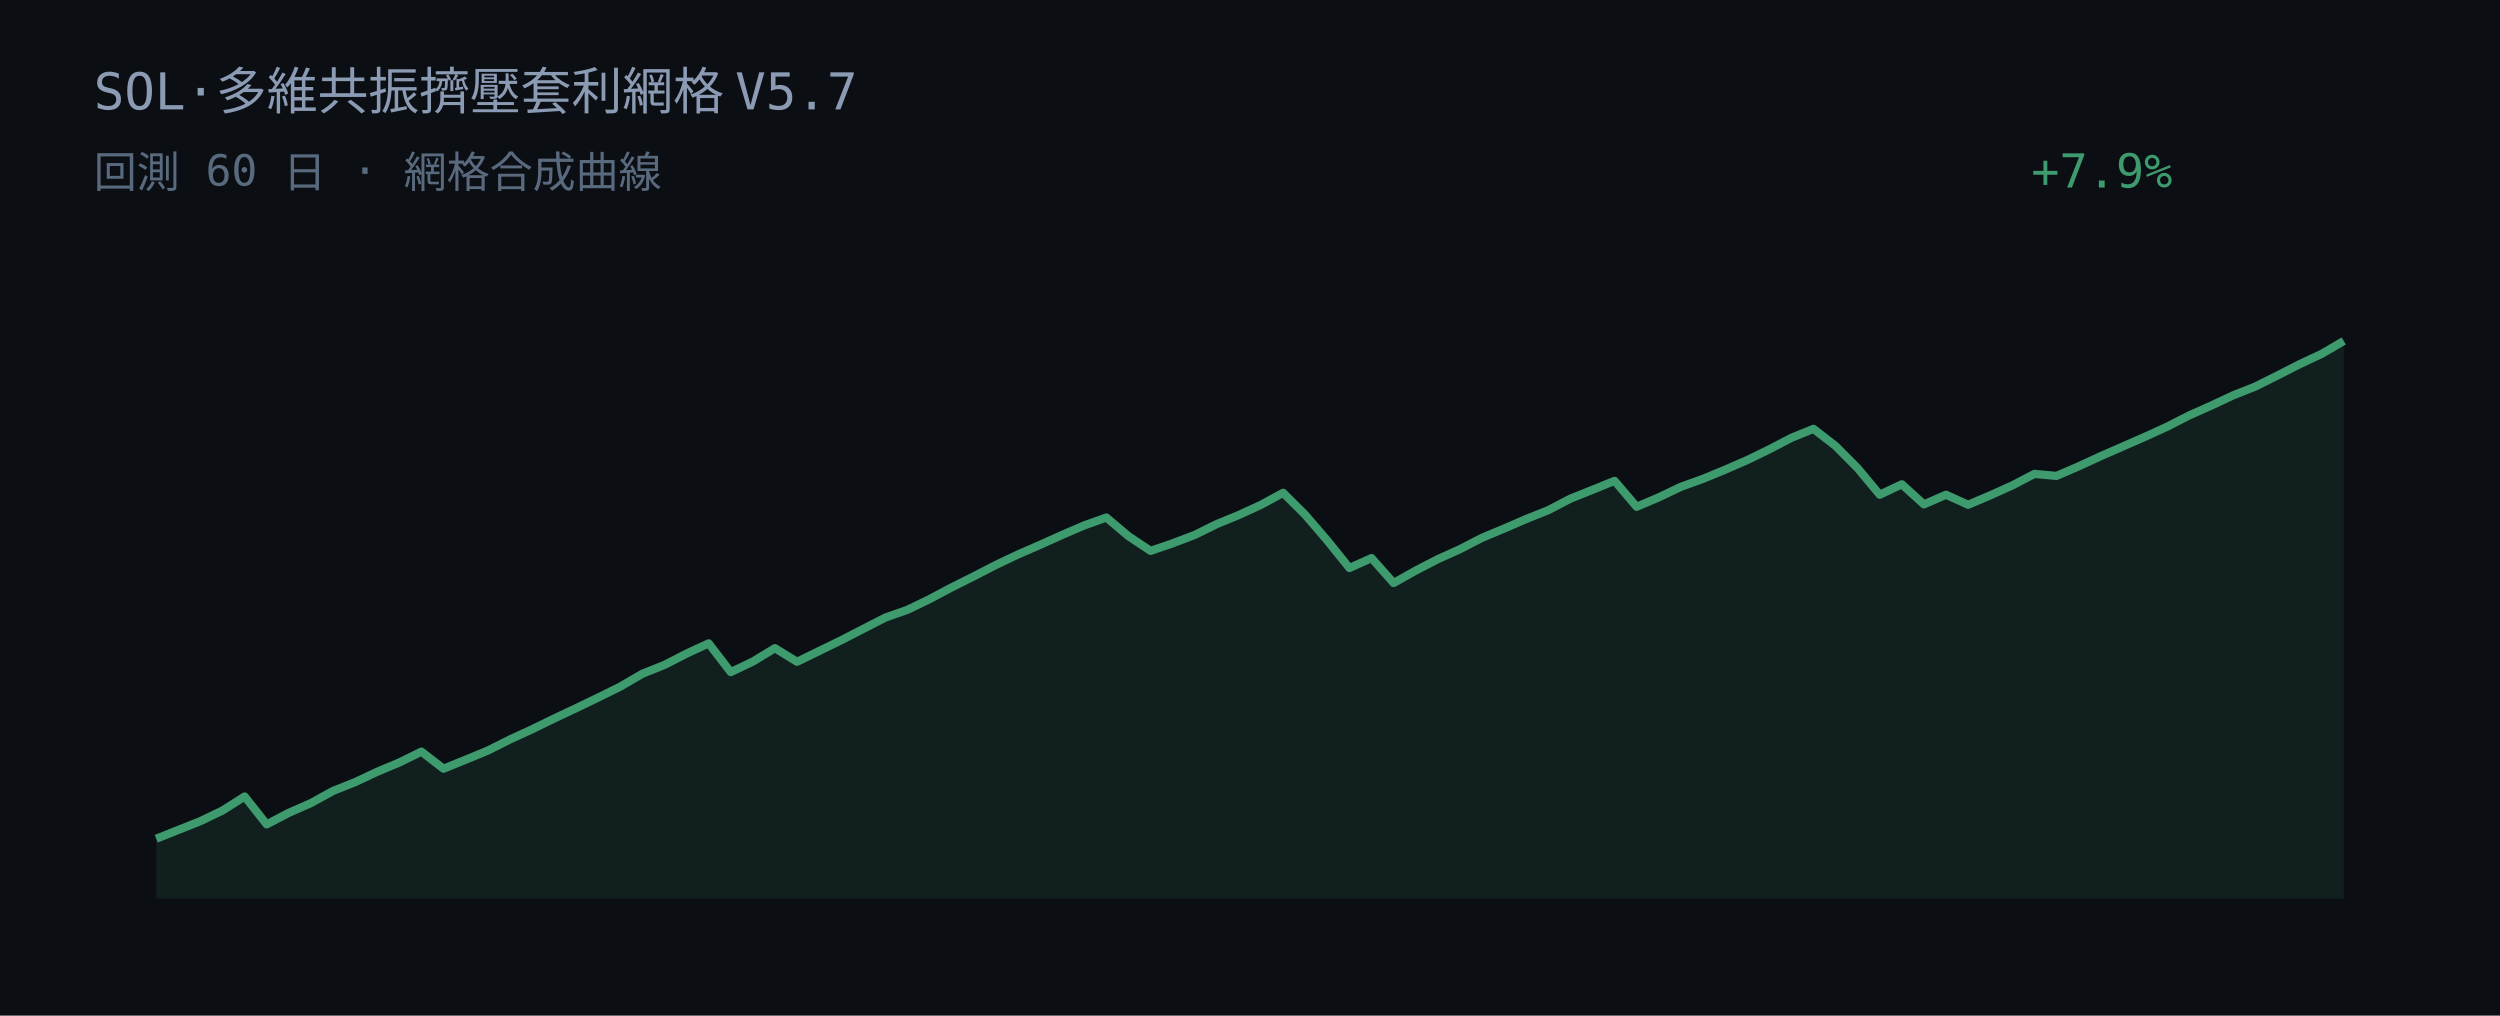
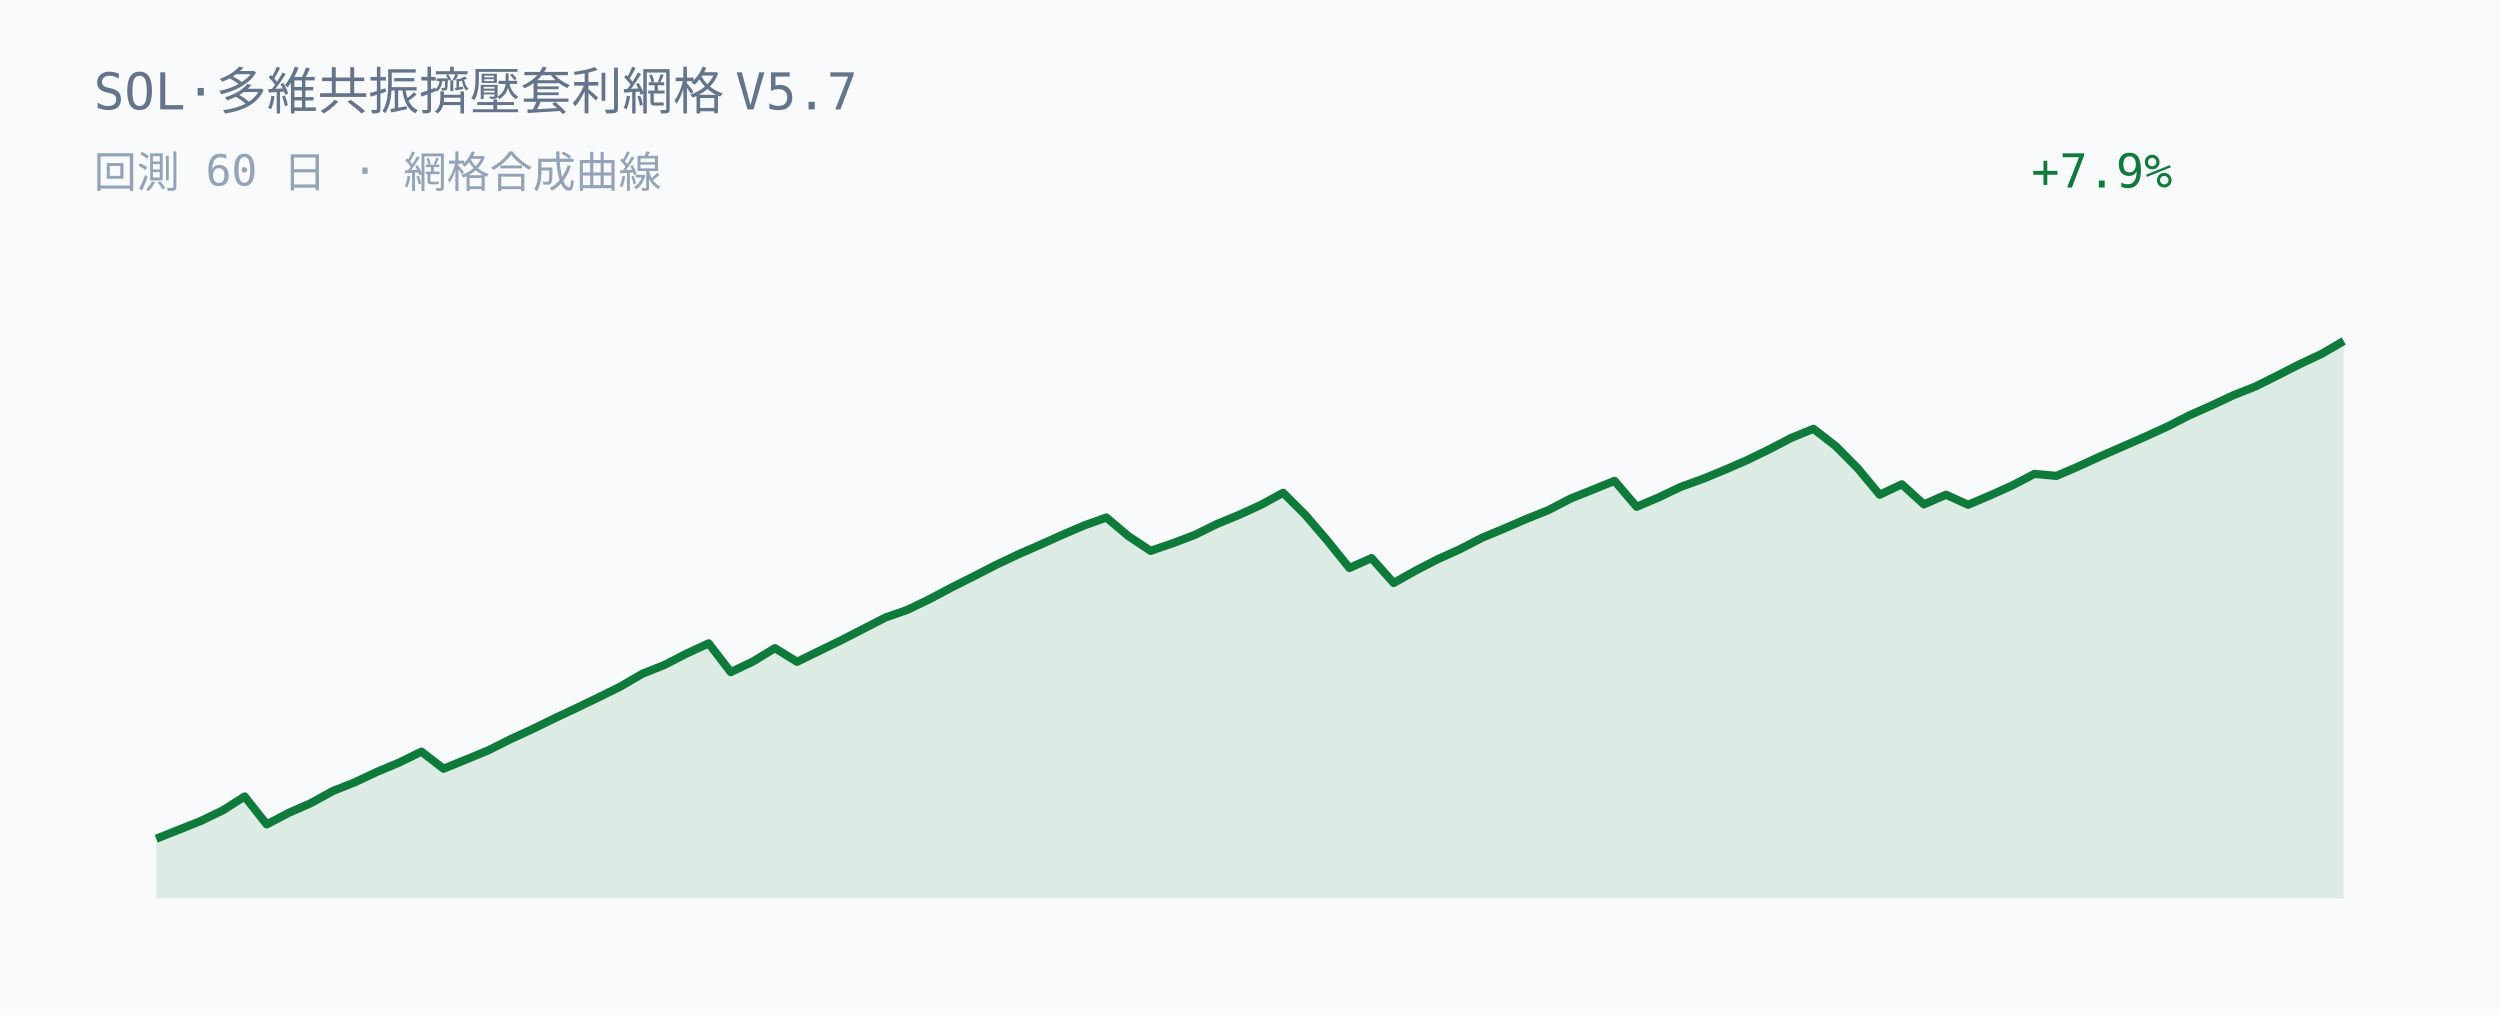
<svg xmlns="http://www.w3.org/2000/svg" width="640" height="260" viewBox="0 0 640 260">
-   <rect width="640" height="260" fill="#0b0f14" />
-   <text x="24" y="28" fill="#8b9bb4" font-family="JetBrains Mono, Consolas, monospace" font-size="13">SOL·多維共振擠壓套利網格 V5.7</text>
-   <text x="24" y="48" fill="#5a6a7e" font-family="JetBrains Mono, Consolas, monospace" font-size="11">回測 60 日 · 網格合成曲線</text>
-   <text x="520" y="48" fill="#3d9b6e" font-family="JetBrains Mono, Consolas, monospace" font-size="12">+7.9%</text>
-   <polygon points="40.00,230.00 40.00,214.71 45.66,212.46 51.31,210.21 56.97,207.49 62.63,203.90 68.28,211.04 73.94,208.08 79.60,205.59 85.25,202.48 90.91,200.23 96.57,197.57 102.22,195.20 107.88,192.42 113.54,196.79 119.19,194.49 124.85,192.16 130.51,189.32 136.16,186.72 141.82,183.96 147.47,181.30 153.13,178.57 158.79,175.78 164.44,172.49 170.10,170.22 175.76,167.32 181.41,164.70 187.07,172.06 192.73,169.36 198.38,165.93 204.04,169.42 209.70,166.66 215.35,163.90 221.01,160.99 226.67,158.09 232.32,156.11 237.98,153.37 243.64,150.37 249.29,147.54 254.95,144.63 260.61,141.94 266.26,139.48 271.92,136.93 277.58,134.50 283.23,132.48 288.89,137.26 294.55,141.02 300.20,139.09 305.86,136.94 311.52,134.15 317.17,131.83 322.83,129.23 328.48,126.16 334.14,131.80 339.80,138.39 345.45,145.41 351.11,142.87 356.77,149.25 362.42,146.07 368.08,143.15 373.74,140.60 379.39,137.68 385.05,135.32 390.71,132.87 396.36,130.61 402.02,127.66 407.68,125.39 413.33,123.10 418.99,129.74 424.65,127.32 430.30,124.63 435.96,122.59 441.62,120.25 447.27,117.79 452.93,115.04 458.59,112.09 464.24,109.78 469.90,114.16 475.56,119.86 481.21,126.65 486.87,123.98 492.53,129.12 498.18,126.65 503.84,129.22 509.49,126.82 515.15,124.27 520.81,121.32 526.46,121.83 532.12,119.39 537.78,116.78 543.43,114.31 549.09,111.83 554.75,109.25 560.40,106.36 566.06,103.84 571.72,101.19 577.37,98.95 583.03,96.13 588.69,93.24 594.34,90.59 600.00,87.29 600.00,230.00" fill="#3d9b6e" fill-opacity="0.12" />
-   <polyline points="40.00,214.71 45.66,212.46 51.31,210.21 56.97,207.49 62.63,203.90 68.28,211.04 73.94,208.08 79.60,205.59 85.25,202.48 90.91,200.23 96.57,197.57 102.22,195.20 107.88,192.42 113.54,196.79 119.19,194.49 124.85,192.16 130.51,189.32 136.16,186.72 141.82,183.96 147.47,181.30 153.13,178.57 158.79,175.78 164.44,172.49 170.10,170.22 175.76,167.32 181.41,164.70 187.07,172.06 192.73,169.36 198.38,165.93 204.04,169.42 209.70,166.66 215.35,163.90 221.01,160.99 226.67,158.09 232.32,156.11 237.98,153.37 243.64,150.37 249.29,147.54 254.95,144.63 260.61,141.94 266.26,139.48 271.92,136.93 277.58,134.50 283.23,132.48 288.89,137.26 294.55,141.02 300.20,139.09 305.86,136.94 311.52,134.15 317.17,131.83 322.83,129.23 328.48,126.16 334.14,131.80 339.80,138.39 345.45,145.41 351.11,142.87 356.77,149.25 362.42,146.07 368.08,143.15 373.74,140.60 379.39,137.68 385.05,135.32 390.71,132.87 396.36,130.61 402.02,127.66 407.68,125.39 413.33,123.10 418.99,129.74 424.65,127.32 430.30,124.63 435.96,122.59 441.62,120.25 447.27,117.79 452.93,115.04 458.59,112.09 464.24,109.78 469.90,114.16 475.56,119.86 481.21,126.65 486.87,123.98 492.53,129.12 498.18,126.65 503.84,129.22 509.49,126.82 515.15,124.27 520.81,121.32 526.46,121.83 532.12,119.39 537.78,116.78 543.43,114.31 549.09,111.83 554.75,109.25 560.40,106.36 566.06,103.84 571.72,101.19 577.37,98.95 583.03,96.13 588.69,93.24 594.34,90.59 600.00,87.29" fill="none" stroke="#3d9b6e" stroke-width="2.1" stroke-linejoin="round" />
+   <rect width="640" height="260" fill="#f8fafc" />
+   <text x="24" y="28" fill="#64748b" font-family="JetBrains Mono, Consolas, monospace" font-size="13">SOL·多維共振擠壓套利網格 V5.7</text>
+   <text x="24" y="48" fill="#94a3b8" font-family="JetBrains Mono, Consolas, monospace" font-size="11">回測 60 日 · 網格合成曲線</text>
+   <text x="520" y="48" fill="#0f7b3a" font-family="JetBrains Mono, Consolas, monospace" font-size="12">+7.9%</text>
+   <polygon points="40.00,230.00 40.00,214.71 45.66,212.46 51.31,210.21 56.97,207.49 62.63,203.90 68.28,211.04 73.94,208.08 79.60,205.59 85.25,202.48 90.91,200.23 96.57,197.57 102.22,195.20 107.88,192.42 113.54,196.79 119.19,194.49 124.85,192.16 130.51,189.32 136.16,186.72 141.82,183.96 147.47,181.30 153.13,178.57 158.79,175.78 164.44,172.49 170.10,170.22 175.76,167.32 181.41,164.70 187.07,172.06 192.73,169.36 198.38,165.93 204.04,169.42 209.70,166.66 215.35,163.90 221.01,160.99 226.67,158.09 232.32,156.11 237.98,153.37 243.64,150.37 249.29,147.54 254.95,144.63 260.61,141.94 266.26,139.48 271.92,136.93 277.58,134.50 283.23,132.48 288.89,137.26 294.55,141.02 300.20,139.09 305.86,136.94 311.52,134.15 317.17,131.83 322.83,129.23 328.48,126.16 334.14,131.80 339.80,138.39 345.45,145.41 351.11,142.87 356.77,149.25 362.42,146.07 368.08,143.15 373.74,140.60 379.39,137.68 385.05,135.32 390.71,132.87 396.36,130.61 402.02,127.66 407.68,125.39 413.33,123.10 418.99,129.74 424.65,127.32 430.30,124.63 435.96,122.59 441.62,120.25 447.27,117.79 452.93,115.04 458.59,112.09 464.24,109.78 469.90,114.16 475.56,119.86 481.21,126.65 486.87,123.98 492.53,129.12 498.18,126.65 503.84,129.22 509.49,126.82 515.15,124.27 520.81,121.32 526.46,121.83 532.12,119.39 537.78,116.78 543.43,114.31 549.09,111.83 554.75,109.25 560.40,106.36 566.06,103.84 571.72,101.19 577.37,98.95 583.03,96.13 588.69,93.24 594.34,90.59 600.00,87.29 600.00,230.00" fill="#0f7b3a" fill-opacity="0.12" />
+   <polyline points="40.00,214.71 45.66,212.46 51.31,210.21 56.97,207.49 62.63,203.90 68.28,211.04 73.94,208.08 79.60,205.59 85.25,202.48 90.91,200.23 96.57,197.57 102.22,195.20 107.88,192.42 113.54,196.79 119.19,194.49 124.85,192.16 130.51,189.32 136.16,186.72 141.82,183.96 147.47,181.30 153.13,178.57 158.79,175.78 164.44,172.49 170.10,170.22 175.76,167.32 181.41,164.70 187.07,172.06 192.73,169.36 198.38,165.93 204.04,169.42 209.70,166.66 215.35,163.90 221.01,160.99 226.67,158.09 232.32,156.11 237.98,153.37 243.64,150.37 249.29,147.54 254.95,144.63 260.61,141.94 266.26,139.48 271.92,136.93 277.58,134.50 283.23,132.48 288.89,137.26 294.55,141.02 300.20,139.09 305.86,136.94 311.52,134.15 317.17,131.83 322.83,129.23 328.48,126.16 334.14,131.80 339.80,138.39 345.45,145.41 351.11,142.87 356.77,149.25 362.42,146.07 368.08,143.15 373.74,140.60 379.39,137.68 385.05,135.32 390.71,132.87 396.36,130.61 402.02,127.66 407.68,125.39 413.33,123.10 418.99,129.74 424.65,127.32 430.30,124.63 435.96,122.59 441.62,120.25 447.27,117.79 452.93,115.04 458.59,112.09 464.24,109.78 469.90,114.16 475.56,119.86 481.21,126.65 486.87,123.98 492.53,129.12 498.18,126.65 503.84,129.22 509.49,126.82 515.15,124.27 520.81,121.32 526.46,121.83 532.12,119.39 537.78,116.78 543.43,114.31 549.09,111.83 554.75,109.25 560.40,106.36 566.06,103.84 571.72,101.19 577.37,98.95 583.03,96.13 588.69,93.24 594.34,90.59 600.00,87.29" fill="none" stroke="#0f7b3a" stroke-width="2.1" stroke-linejoin="round" />
</svg>
